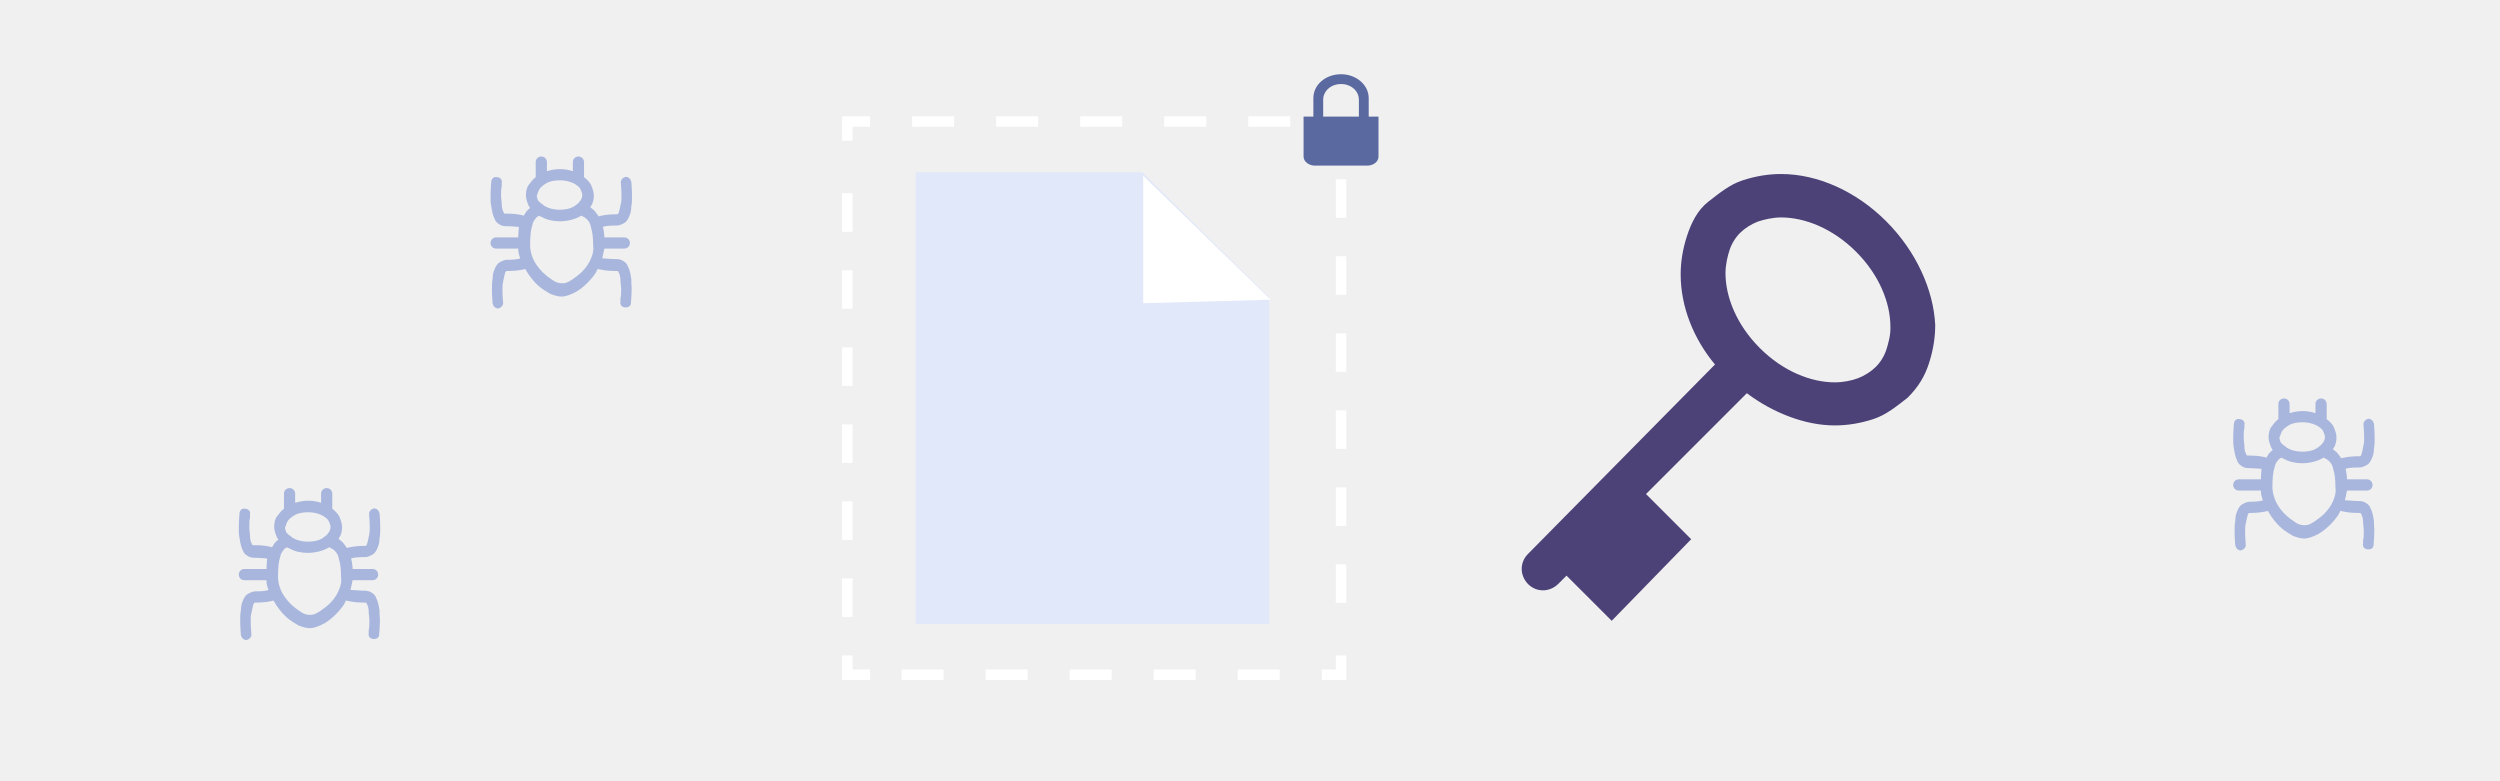
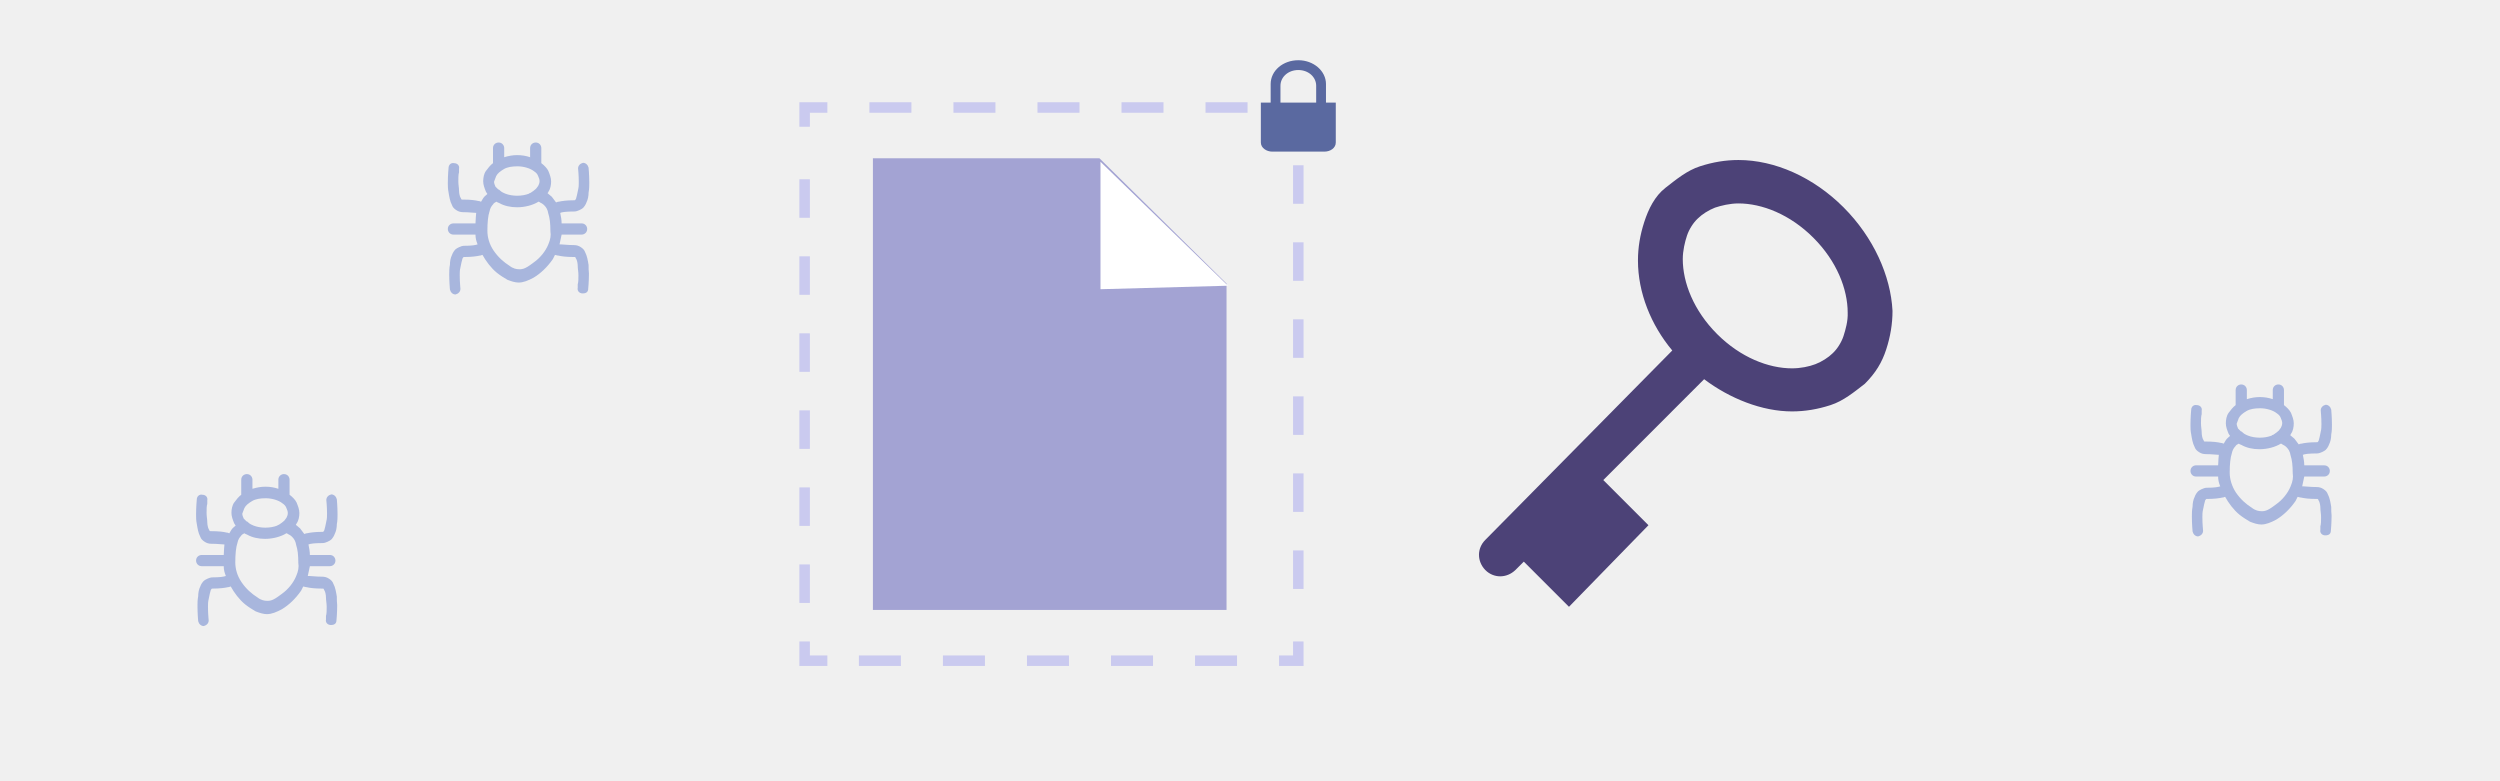
- <svg xmlns="http://www.w3.org/2000/svg" version="1.1" id="Layer_1" x="0px" y="0px" viewBox="-122 169 714 223" style="enable-background:new -122 169 714 223;" xml:space="preserve">
+ <svg xmlns="http://www.w3.org/2000/svg" version="1.1" id="Layer_1" x="0px" y="0px" viewBox="0 0 714 223" style="enable-background:new 0 0 714 223;" xml:space="preserve">
  <style type="text/css">
	.st0{fill:#4C4277;}
- 	.st1{fill:#E1E8F9;}
+ 	.st1{fill:#A3A3D3;}
	.st2{fill:#FFFFFF;}
- 	.st3{fill:#A8B6DD;}
- 	.st4{fill:#5A69A0;}
+ 	.st3{fill:#CACAEF;}
+ 	.st4{fill:#A8B6DD;}
+ 	.st5{fill:#5A69A0;}
</style>
  <g>
-     <path class="st0" d="M416.7,232.2L416.7,232.2c-8.6-8.6-19.6-13.5-30-13.5c-3.7,0-7.3,0.6-11,1.8s-6.7,3.7-9.8,6.1   c-3.1,2.4-4.9,6.1-6.1,9.8s-1.8,7.3-1.8,11c0,9.2,3.7,18.4,9.8,25.7l-53.4,54.1c-2.4,2.4-2.4,6.1,0,8.6c2.4,2.4,6.1,2.4,8.6,0   l2.4-2.4l12.9,12.9L361,323l-12.9-12.9l28.8-28.8c7.3,5.5,16.5,9.2,25.1,9.2c3.7,0,7.3-0.6,11-1.8s6.7-3.7,9.8-6.1   c3.1-3.1,4.9-6.1,6.1-9.8c1.2-3.7,1.8-7.3,1.8-11C430.2,251.8,425.3,240.8,416.7,232.2z M416.7,269c-0.6,1.8-1.8,3.7-3.1,4.9   c-1.2,1.2-3.1,2.4-4.9,3.1s-4.3,1.2-6.7,1.2c-6.7,0-14.7-3.1-21.4-9.8c-6.7-6.7-9.8-14.7-9.8-21.4c0-2.4,0.6-4.9,1.2-6.7   s1.8-3.7,3.1-4.9c1.2-1.2,3.1-2.4,4.9-3.1c1.8-0.6,4.3-1.2,6.7-1.2c6.7,0,14.7,3.1,21.4,9.8s9.8,14.7,9.8,21.4   C418,264.7,417.3,267.1,416.7,269z" />
+     <path class="st0" d="M526.5,59.2L526.5,59.2c-8.6-8.6-19.6-13.5-30-13.5c-3.7,0-7.3,0.6-11,1.8s-6.7,3.7-9.8,6.1   c-3.1,2.4-4.9,6.1-6.1,9.8s-1.8,7.3-1.8,11c0,9.2,3.7,18.4,9.8,25.7l-53.4,54.1c-2.4,2.4-2.4,6.1,0,8.6c2.4,2.4,6.1,2.4,8.6,0   l2.4-2.4l12.9,12.9l22.7-23.3l-12.9-12.9l28.8-28.8c7.3,5.5,16.5,9.2,25.1,9.2c3.7,0,7.3-0.6,11-1.8s6.7-3.7,9.8-6.1   c3.1-3.1,4.9-6.1,6.1-9.8c1.2-3.7,1.8-7.3,1.8-11C540,78.8,535.1,67.8,526.5,59.2z M526.5,96c-0.6,1.8-1.8,3.7-3.1,4.9   c-1.2,1.2-3.1,2.4-4.9,3.1s-4.3,1.2-6.7,1.2c-6.7,0-14.7-3.1-21.4-9.8c-6.7-6.7-9.8-14.7-9.8-21.4c0-2.4,0.6-4.9,1.2-6.7   s1.8-3.7,3.1-4.9c1.2-1.2,3.1-2.4,4.9-3.1c1.8-0.6,4.3-1.2,6.7-1.2c6.7,0,14.7,3.1,21.4,9.8c6.7,6.7,9.8,14.7,9.8,21.4   C527.8,91.7,527.1,94.1,526.5,96z" />
  </g>
  <g>
    <g>
-       <polygon class="st1" points="204.2,218.2 139.5,218.2 139.5,347.2 240.5,347.2 240.5,254   " />
+       <polygon class="st1" points="314,45.2 249.3,45.2 249.3,174.2 350.3,174.2 350.3,81   " />
    </g>
-     <polygon class="st2" points="204.5,255.6 240.9,254.6 204.5,219.2  " />
+     <polygon class="st2" points="314.3,82.6 350.7,81.6 314.3,46.2  " />
  </g>
  <g>
-     <polygon class="st2" points="259.5,356.2 259.5,360.2 255.5,360.2 255.5,363.2 262.5,363.2 262.5,356.2  " />
-     <path class="st2" d="M147.5,360.2h-12v3h12V360.2z M171.5,360.2h-12v3h12V360.2z M195.5,360.2h-12v3h12V360.2z M219.5,360.2h-12v3   h12V360.2z M243.5,360.2h-12v3h12V360.2z" />
-     <polygon class="st2" points="126.5,360.2 121.5,360.2 121.5,356.2 118.5,356.2 118.5,363.2 126.5,363.2  " />
-     <path class="st2" d="M121.5,235.2v-11h-3v11H121.5z M121.5,257.2v-11h-3v11H121.5z M121.5,279.2v-11h-3v11H121.5z M121.5,301.2v-11   h-3v11H121.5z M121.5,323.2v-11h-3v11H121.5z M121.5,345.2v-11h-3v11H121.5z" />
-     <polygon class="st2" points="121.5,209.2 121.5,205.2 126.5,205.2 126.5,202.2 118.5,202.2 118.5,209.2  " />
-     <path class="st2" d="M234.5,205.2h12v-3h-12V205.2z M210.5,205.2h12v-3h-12V205.2z M186.5,205.2h12v-3h-12V205.2z M162.5,205.2h12   v-3h-12V205.2z M138.5,205.2h12v-3h-12V205.2z" />
-     <path class="st2" d="M259.5,330.2v11h3v-11H259.5z M259.5,308.2v11h3v-11H259.5z M259.5,286.2v11h3v-11H259.5z M259.5,264.2v11h3   v-11H259.5z M259.5,242.2v11h3v-11H259.5z M259.5,220.2v11h3v-11H259.5z" />
+     <polygon class="st3" points="369.3,183.2 369.3,187.2 365.3,187.2 365.3,190.2 372.3,190.2 372.3,183.2  " />
+     <path class="st3" d="M257.3,187.2h-12v3h12V187.2z M281.3,187.2h-12v3h12V187.2z M305.3,187.2h-12v3h12V187.2z M329.3,187.2h-12v3   h12V187.2z M353.3,187.2h-12v3h12V187.2z" />
+     <polygon class="st3" points="236.3,187.2 231.3,187.2 231.3,183.2 228.3,183.2 228.3,190.2 236.3,190.2  " />
+     <path class="st3" d="M231.3,62.2v-11h-3v11H231.3z M231.3,84.2v-11h-3v11H231.3z M231.3,106.2v-11h-3v11H231.3z M231.3,128.2v-11   h-3v11H231.3z M231.3,150.2v-11h-3v11H231.3z M231.3,172.2v-11h-3v11H231.3z" />
+     <polygon class="st3" points="231.3,36.2 231.3,32.2 236.3,32.2 236.3,29.2 228.3,29.2 228.3,36.2  " />
+     <path class="st3" d="M344.3,32.2h12v-3h-12V32.2z M320.3,32.2h12v-3h-12V32.2z M296.3,32.2h12v-3h-12V32.2z M272.3,32.2h12v-3h-12   V32.2z M248.3,32.2h12v-3h-12V32.2z" />
+     <path class="st3" d="M369.3,157.2v11h3v-11H369.3z M369.3,135.2v11h3v-11H369.3z M369.3,113.2v11h3v-11H369.3z M369.3,91.2v11h3   v-11H369.3z M369.3,69.2v11h3v-11H369.3z M369.3,47.2v11h3v-11H369.3z" />
  </g>
  <g>
-     <path class="st3" d="M-13.6,343.4c-0.2-1.2-0.4-2.6-1-3.7c-0.2-0.6-0.6-1-1.2-1.4c-0.6-0.4-1.2-0.6-2-0.6c-1.8,0-3-0.2-3.7-0.2   c-0.2,0-0.2,0-0.4,0c0.2-0.8,0.4-1.8,0.6-2.8h5.7c0.8,0,1.6-0.6,1.6-1.6c0-0.8-0.6-1.6-1.6-1.6h-5.7c0-1-0.2-2-0.4-3   c0.4-0.2,1.6-0.4,4.1-0.4c0.4,0,1-0.2,1.4-0.4c0.4-0.2,0.8-0.4,1-0.6c0.4-0.4,0.8-1,1-1.6c0.4-0.8,0.6-1.8,0.6-2.8   c0.2-1,0.2-2,0.2-2.8c0-2.2-0.2-4.3-0.2-4.3c-0.2-0.8-0.8-1.4-1.6-1.4c-0.8,0.2-1.4,0.8-1.4,1.6l0,0l0,0c0,0.2,0.2,1.8,0.2,3.9   c0,0.8,0,1.4-0.2,2.2c-0.2,1-0.4,2-0.6,2.6c-0.2,0.2-0.2,0.4-0.4,0.4c0,0,0,0-0.2,0c-2,0-3.4,0.2-4.3,0.4c-0.4,0-0.6,0.2-0.8,0.2   c-0.4-0.6-0.8-1-1.2-1.6c-0.4-0.4-0.8-0.6-1.2-1c0-0.2,0.2-0.2,0.2-0.4c0.6-0.8,0.8-2,0.8-3s-0.4-2-0.8-3c-0.4-0.8-1.2-1.6-2-2.2   V310c0-0.8-0.6-1.6-1.6-1.6c-0.8,0-1.6,0.6-1.6,1.6v2.6c-1.2-0.4-2.4-0.6-3.7-0.6c-1.2,0-2.4,0.2-3.7,0.6V310   c0-0.8-0.6-1.6-1.6-1.6c-0.8,0-1.6,0.6-1.6,1.6v4.3c-0.8,0.6-1.4,1.4-2,2.2c-0.6,0.8-0.8,2-0.8,3s0.4,2,0.8,3   c0.2,0.2,0.2,0.4,0.4,0.6c-0.4,0.4-0.8,0.6-1.2,1.2c-0.2,0.4-0.4,0.6-0.6,1c-0.2,0-0.4-0.2-0.8-0.2c-0.8-0.2-2.2-0.4-4.3-0.4h-0.2   c0,0,0,0-0.2,0s-0.2-0.4-0.4-0.6c-0.2-0.4-0.4-1.2-0.4-2s-0.2-1.6-0.2-2.6s0-2,0.2-2.6c0-0.4,0-0.6,0-0.8v-0.2l0,0l0,0   c0.2-0.8-0.4-1.6-1.4-1.6c-0.8-0.2-1.6,0.4-1.6,1.4l0,0c0,0-0.2,2-0.2,4.3c0,0.8,0,1.6,0.2,2.6c0.2,1.2,0.4,2.6,1,3.7   c0.2,0.6,0.6,1,1.2,1.4c0.6,0.4,1.2,0.6,2,0.6c1.8,0,3,0.2,3.7,0.2c0,0-0.2,2-0.2,3h-6.3c-0.8,0-1.6,0.6-1.6,1.6   c0,0.8,0.6,1.6,1.6,1.6h6.3c0,1,0.2,1.8,0.6,2.8c-0.6,0.2-1.6,0.4-3.9,0.4c-0.4,0-1,0.2-1.4,0.4s-0.8,0.4-1,0.6   c-0.4,0.4-0.8,1-1,1.6c-0.4,0.8-0.6,1.8-0.6,2.8c-0.2,1-0.2,2-0.2,2.8c0,2.2,0.2,4.3,0.2,4.3c0.2,0.8,0.8,1.4,1.6,1.4   c0.8-0.2,1.4-0.8,1.4-1.6l0,0l0,0c0-0.2-0.2-1.8-0.2-3.9c0-0.8,0-1.4,0.2-2.2c0.2-1,0.4-2,0.6-2.6c0.2-0.2,0.2-0.4,0.4-0.4   c0,0,0,0,0.2,0c2,0,3.4-0.2,4.3-0.4c0.4,0,0.6-0.2,0.8-0.2c1,1.8,2.4,3.7,4.1,5.1c1,0.8,2,1.4,3,2c1,0.4,2.2,0.8,3.2,0.8   c1.4,0,2.8-0.6,4.3-1.4c2-1.2,3.9-3,5.5-5.3c0.2-0.4,0.4-0.8,0.6-1.2c0.2,0,0.6,0.2,1,0.2c0.8,0.2,2.2,0.4,4.3,0.4h0.2   c0,0,0,0,0.2,0s0.2,0.4,0.4,0.6c0.2,0.4,0.4,1.2,0.4,2s0.2,1.6,0.2,2.6s0,2-0.2,2.6c0,0.4,0,0.6,0,0.8v0.2l0,0l0,0   c-0.2,0.8,0.4,1.6,1.4,1.6s1.6-0.4,1.6-1.4l0,0c0,0,0.2-2,0.2-4.3C-13.6,345.1-13.6,344.2-13.6,343.4z M-40,318.1   c0.4-0.8,1.2-1.4,2.2-2c1-0.6,2.4-0.8,3.9-0.8c1.8,0,3.7,0.6,4.7,1.4c0.6,0.4,1,0.8,1.2,1.4c0.2,0.4,0.4,1,0.4,1.4   c0,0.6-0.2,1-0.4,1.4c-0.2,0.2-0.4,0.6-0.6,0.8c-0.4,0.4-1,0.8-1.6,1.2c-0.2,0-0.2,0-0.4,0.2c-1,0.4-2.2,0.6-3.4,0.6   c-1.2,0-2.4-0.2-3.4-0.6c-0.4-0.2-1-0.4-1.4-0.8c-0.2-0.2-0.4-0.4-0.6-0.4c-0.2-0.2-0.6-0.6-0.8-0.8c-0.2-0.4-0.4-1-0.4-1.4   C-40.4,319.1-40.2,318.7-40,318.1z M-25.2,337.5c-0.8,2-2.4,3.9-4.1,5.1c-0.8,0.6-1.6,1.2-2.4,1.6c-0.8,0.4-1.4,0.4-1.8,0.4   c-0.8,0-1.8-0.2-2.8-1c-1.6-1-3.2-2.4-4.5-4.3c-1.3-1.9-1.8-3.9-1.8-5.7c0-2.4,0.2-4.3,0.6-5.5c0.2-1,0.6-1.6,1-2   c0.2-0.4,0.6-0.6,1-0.8l0,0c0.2,0.2,0.4,0.2,0.8,0.4c1.4,0.8,3.2,1.2,5.1,1.2c2.2,0,4.5-0.6,6.1-1.6c0.2,0,0.4,0.2,0.4,0.2   c0.4,0.2,0.8,0.4,1.2,0.8c0.6,0.6,1,1.2,1.2,2.4c0.4,1.2,0.6,2.8,0.6,5.1C-24.4,334.9-24.6,336.1-25.2,337.5z" />
+     <path class="st4" d="M96.2,170.4c-0.2-1.2-0.4-2.6-1-3.7c-0.2-0.6-0.6-1-1.2-1.4s-1.2-0.6-2-0.6c-1.8,0-3-0.2-3.7-0.2   c-0.2,0-0.2,0-0.4,0c0.2-0.8,0.4-1.8,0.6-2.8h5.7c0.8,0,1.6-0.6,1.6-1.6c0-0.8-0.6-1.6-1.6-1.6h-5.7c0-1-0.2-2-0.4-3   c0.4-0.2,1.6-0.4,4.1-0.4c0.4,0,1-0.2,1.4-0.4c0.4-0.2,0.8-0.4,1-0.6c0.4-0.4,0.8-1,1-1.6c0.4-0.8,0.6-1.8,0.6-2.8   c0.2-1,0.2-2,0.2-2.8c0-2.2-0.2-4.3-0.2-4.3c-0.2-0.8-0.8-1.4-1.6-1.4c-0.8,0.2-1.4,0.8-1.4,1.6l0,0l0,0c0,0.2,0.2,1.8,0.2,3.9   c0,0.8,0,1.4-0.2,2.2c-0.2,1-0.4,2-0.6,2.6c-0.2,0.2-0.2,0.4-0.4,0.4c0,0,0,0-0.2,0c-2,0-3.4,0.2-4.3,0.4c-0.4,0-0.6,0.2-0.8,0.2   c-0.4-0.6-0.8-1-1.2-1.6c-0.4-0.4-0.8-0.6-1.2-1c0-0.2,0.2-0.2,0.2-0.4c0.6-0.8,0.8-2,0.8-3s-0.4-2-0.8-3c-0.4-0.8-1.2-1.6-2-2.2   V137c0-0.8-0.6-1.6-1.6-1.6c-0.8,0-1.6,0.6-1.6,1.6v2.6c-1.2-0.4-2.4-0.6-3.7-0.6c-1.2,0-2.4,0.2-3.7,0.6V137   c0-0.8-0.6-1.6-1.6-1.6c-0.8,0-1.6,0.6-1.6,1.6v4.3c-0.8,0.6-1.4,1.4-2,2.2c-0.6,0.8-0.8,2-0.8,3s0.4,2,0.8,3   c0.2,0.2,0.2,0.4,0.4,0.6c-0.4,0.4-0.8,0.6-1.2,1.2c-0.2,0.4-0.4,0.6-0.6,1c-0.2,0-0.4-0.2-0.8-0.2c-0.8-0.2-2.2-0.4-4.3-0.4h-0.2   c0,0,0,0-0.2,0c-0.2,0-0.2-0.4-0.4-0.6c-0.2-0.4-0.4-1.2-0.4-2s-0.2-1.6-0.2-2.6s0-2,0.2-2.6c0-0.4,0-0.6,0-0.8v-0.2l0,0l0,0   c0.2-0.8-0.4-1.6-1.4-1.6c-0.8-0.2-1.6,0.4-1.6,1.4l0,0c0,0-0.2,2-0.2,4.3c0,0.8,0,1.6,0.2,2.6c0.2,1.2,0.4,2.6,1,3.7   c0.2,0.6,0.6,1,1.2,1.4s1.2,0.6,2,0.6c1.8,0,3,0.2,3.7,0.2c0,0-0.2,2-0.2,3h-6.3c-0.8,0-1.6,0.6-1.6,1.6c0,0.8,0.6,1.6,1.6,1.6h6.3   c0,1,0.2,1.8,0.6,2.8c-0.6,0.2-1.6,0.4-3.9,0.4c-0.4,0-1,0.2-1.4,0.4s-0.8,0.4-1,0.6c-0.4,0.4-0.8,1-1,1.6   c-0.4,0.8-0.6,1.8-0.6,2.8c-0.2,1-0.2,2-0.2,2.8c0,2.2,0.2,4.3,0.2,4.3c0.2,0.8,0.8,1.4,1.6,1.4c0.8-0.2,1.4-0.8,1.4-1.6l0,0l0,0   c0-0.2-0.2-1.8-0.2-3.9c0-0.8,0-1.4,0.2-2.2c0.2-1,0.4-2,0.6-2.6c0.2-0.2,0.2-0.4,0.4-0.4c0,0,0,0,0.2,0c2,0,3.4-0.2,4.3-0.4   c0.4,0,0.6-0.2,0.8-0.2c1,1.8,2.4,3.7,4.1,5.1c1,0.8,2,1.4,3,2c1,0.4,2.2,0.8,3.2,0.8c1.4,0,2.8-0.6,4.3-1.4c2-1.2,3.9-3,5.5-5.3   c0.2-0.4,0.4-0.8,0.6-1.2c0.2,0,0.6,0.2,1,0.2c0.8,0.2,2.2,0.4,4.3,0.4h0.2c0,0,0,0,0.2,0c0.2,0,0.2,0.4,0.4,0.6   c0.2,0.4,0.4,1.2,0.4,2s0.2,1.6,0.2,2.6s0,2-0.2,2.6c0,0.4,0,0.6,0,0.8v0.2l0,0l0,0c-0.2,0.8,0.4,1.6,1.4,1.6s1.6-0.4,1.6-1.4l0,0   c0,0,0.2-2,0.2-4.3C96.2,172.1,96.2,171.2,96.2,170.4z M69.8,145.1c0.4-0.8,1.2-1.4,2.2-2s2.4-0.8,3.9-0.8c1.8,0,3.7,0.6,4.7,1.4   c0.6,0.4,1,0.8,1.2,1.4c0.2,0.4,0.4,1,0.4,1.4c0,0.6-0.2,1-0.4,1.4c-0.2,0.2-0.4,0.6-0.6,0.8c-0.4,0.4-1,0.8-1.6,1.2   c-0.2,0-0.2,0-0.4,0.2c-1,0.4-2.2,0.6-3.4,0.6c-1.2,0-2.4-0.2-3.4-0.6c-0.4-0.2-1-0.4-1.4-0.8c-0.2-0.2-0.4-0.4-0.6-0.4   c-0.2-0.2-0.6-0.6-0.8-0.8c-0.2-0.4-0.4-1-0.4-1.4C69.4,146.1,69.6,145.7,69.8,145.1z M84.6,164.5c-0.8,2-2.4,3.9-4.1,5.1   c-0.8,0.6-1.6,1.2-2.4,1.6c-0.8,0.4-1.4,0.4-1.8,0.4c-0.8,0-1.8-0.2-2.8-1c-1.6-1-3.2-2.4-4.5-4.3c-1.3-1.9-1.8-3.9-1.8-5.7   c0-2.4,0.2-4.3,0.6-5.5c0.2-1,0.6-1.6,1-2c0.2-0.4,0.6-0.6,1-0.8l0,0c0.2,0.2,0.4,0.2,0.8,0.4c1.4,0.8,3.2,1.2,5.1,1.2   c2.2,0,4.5-0.6,6.1-1.6c0.2,0,0.4,0.2,0.4,0.2c0.4,0.2,0.8,0.4,1.2,0.8c0.6,0.6,1,1.2,1.2,2.4c0.4,1.2,0.6,2.8,0.6,5.1   C85.4,161.9,85.2,163.1,84.6,164.5z" />
  </g>
  <g>
-     <path class="st3" d="M58.3,248.7c-0.2-1.2-0.4-2.6-1-3.7c-0.2-0.6-0.6-1-1.2-1.4c-0.6-0.4-1.2-0.6-2-0.6c-1.8,0-3-0.2-3.7-0.2   c-0.2,0-0.2,0-0.4,0c0.2-0.8,0.4-1.8,0.6-2.8h5.7c0.8,0,1.6-0.6,1.6-1.6c0-0.8-0.6-1.6-1.6-1.6h-5.7c0-1-0.2-2-0.4-3   c0.4-0.2,1.6-0.4,4.1-0.4c0.4,0,1-0.2,1.4-0.4c0.4-0.2,0.8-0.4,1-0.6c0.4-0.4,0.8-1,1-1.6c0.4-0.8,0.6-1.8,0.6-2.8   c0.2-1,0.2-2,0.2-2.8c0-2.2-0.2-4.3-0.2-4.3c-0.2-0.8-0.8-1.4-1.6-1.4c-0.8,0.2-1.4,0.8-1.4,1.6l0,0l0,0c0,0.2,0.2,1.8,0.2,3.9   c0,0.8,0,1.4-0.2,2.2c-0.2,1-0.4,2-0.6,2.6c-0.2,0.2-0.2,0.4-0.4,0.4c0,0,0,0-0.2,0c-2,0-3.4,0.2-4.3,0.4c-0.4,0-0.6,0.2-0.8,0.2   c-0.4-0.6-0.8-1-1.2-1.6c-0.4-0.4-0.8-0.6-1.2-1c0-0.2,0.2-0.2,0.2-0.4c0.6-0.8,0.8-2,0.8-3s-0.4-2-0.8-3c-0.4-0.8-1.2-1.6-2-2.2   v-4.3c0-0.8-0.6-1.6-1.6-1.6c-0.8,0-1.6,0.6-1.6,1.6v2.6c-1.2-0.4-2.4-0.6-3.7-0.6c-1.2,0-2.4,0.2-3.7,0.6v-2.6   c0-0.8-0.6-1.6-1.6-1.6c-0.8,0-1.6,0.6-1.6,1.6v4.3c-0.8,0.6-1.4,1.4-2,2.2s-0.8,2-0.8,3s0.4,2,0.8,3c0.2,0.2,0.2,0.4,0.4,0.6   c-0.4,0.4-0.8,0.6-1.2,1.2c-0.2,0.4-0.4,0.6-0.6,1c-0.2,0-0.4-0.2-0.8-0.2c-0.8-0.2-2.2-0.4-4.3-0.4h-0.2c0,0,0,0-0.2,0   s-0.2-0.4-0.4-0.6c-0.2-0.4-0.4-1.2-0.4-2s-0.2-1.6-0.2-2.6s0-2,0.2-2.6c0-0.4,0-0.6,0-0.8v-0.2l0,0l0,0c0.2-0.8-0.4-1.6-1.4-1.6   c-0.8-0.2-1.6,0.4-1.6,1.4l0,0c0,0-0.2,2-0.2,4.3c0,0.8,0,1.6,0.2,2.6c0.2,1.2,0.4,2.6,1,3.7c0.2,0.6,0.6,1,1.2,1.4   c0.6,0.4,1.2,0.6,2,0.6c1.8,0,3,0.2,3.7,0.2c0,0-0.2,2-0.2,3h-6.3c-0.8,0-1.6,0.6-1.6,1.6c0,0.8,0.6,1.6,1.6,1.6H26   c0,1,0.2,1.8,0.6,2.8c-0.6,0.2-1.6,0.4-3.9,0.4c-0.4,0-1,0.2-1.4,0.4s-0.8,0.4-1,0.6c-0.4,0.4-0.8,1-1,1.6   c-0.4,0.8-0.6,1.8-0.6,2.8c-0.2,1-0.2,2-0.2,2.8c0,2.2,0.2,4.3,0.2,4.3c0.2,0.8,0.8,1.4,1.6,1.4c0.8-0.2,1.4-0.8,1.4-1.6l0,0l0,0   c0-0.2-0.2-1.8-0.2-3.9c0-0.8,0-1.4,0.2-2.2c0.2-1,0.4-2,0.6-2.6c0.2-0.2,0.2-0.4,0.4-0.4c0,0,0,0,0.2,0c2,0,3.4-0.2,4.3-0.4   c0.4,0,0.6-0.2,0.8-0.2c1,1.8,2.4,3.7,4.1,5.1c1,0.8,2,1.4,3,2c1,0.4,2.2,0.8,3.2,0.8c1.4,0,2.8-0.6,4.3-1.4c2-1.2,3.9-3,5.5-5.3   c0.2-0.4,0.4-0.8,0.6-1.2c0.2,0,0.6,0.2,1,0.2c0.8,0.2,2.2,0.4,4.3,0.4h0.2c0,0,0,0,0.2,0s0.2,0.4,0.4,0.6c0.2,0.4,0.4,1.2,0.4,2   s0.2,1.6,0.2,2.6s0,2-0.2,2.6c0,0.4,0,0.6,0,0.8v0.2l0,0l0,0c-0.2,0.8,0.4,1.6,1.4,1.6s1.6-0.4,1.6-1.4l0,0c0,0,0.2-2,0.2-4.3   C58.3,250.3,58.3,249.5,58.3,248.7z M31.9,223.3c0.4-0.8,1.2-1.4,2.2-2s2.4-0.8,3.9-0.8c1.8,0,3.7,0.6,4.7,1.4   c0.6,0.4,1,0.8,1.2,1.4c0.2,0.4,0.4,1,0.4,1.4c0,0.6-0.2,1-0.4,1.4c-0.2,0.2-0.4,0.6-0.6,0.8c-0.4,0.4-1,0.8-1.6,1.2   c-0.2,0-0.2,0-0.4,0.2c-1,0.4-2.2,0.6-3.4,0.6c-1.2,0-2.4-0.2-3.4-0.6c-0.4-0.2-1-0.4-1.4-0.8c-0.2-0.2-0.4-0.4-0.6-0.4   c-0.2-0.2-0.6-0.6-0.8-0.8c-0.2-0.4-0.4-1-0.4-1.4C31.5,224.3,31.7,223.9,31.9,223.3z M46.8,242.8c-0.8,2-2.4,3.9-4.1,5.1   c-0.8,0.6-1.6,1.2-2.4,1.6c-0.8,0.4-1.4,0.4-1.8,0.4c-0.8,0-1.8-0.2-2.8-1c-1.6-1-3.2-2.4-4.5-4.3c-1.3-1.9-1.8-3.9-1.8-5.7   c0-2.4,0.2-4.3,0.6-5.5c0.2-1,0.6-1.6,1-2c0.2-0.4,0.6-0.6,1-0.8l0,0c0.2,0.2,0.4,0.2,0.8,0.4c1.4,0.8,3.2,1.2,5.1,1.2   c2.2,0,4.5-0.6,6.1-1.6c0.2,0,0.4,0.2,0.4,0.2c0.4,0.2,0.8,0.4,1.2,0.8c0.6,0.6,1,1.2,1.2,2.4c0.4,1.2,0.6,2.8,0.6,5.1   C47.6,240.2,47.4,241.4,46.8,242.8z" />
+     <path class="st4" d="M168.1,75.7c-0.2-1.2-0.4-2.6-1-3.7c-0.2-0.6-0.6-1-1.2-1.4s-1.2-0.6-2-0.6c-1.8,0-3-0.2-3.7-0.2   c-0.2,0-0.2,0-0.4,0c0.2-0.8,0.4-1.8,0.6-2.8h5.7c0.8,0,1.6-0.6,1.6-1.6c0-0.8-0.6-1.6-1.6-1.6h-5.7c0-1-0.2-2-0.4-3   c0.4-0.2,1.6-0.4,4.1-0.4c0.4,0,1-0.2,1.4-0.4c0.4-0.2,0.8-0.4,1-0.6c0.4-0.4,0.8-1,1-1.6c0.4-0.8,0.6-1.8,0.6-2.8   c0.2-1,0.2-2,0.2-2.8c0-2.2-0.2-4.3-0.2-4.3c-0.2-0.8-0.8-1.4-1.6-1.4c-0.8,0.2-1.4,0.8-1.4,1.6l0,0l0,0c0,0.2,0.2,1.8,0.2,3.9   c0,0.8,0,1.4-0.2,2.2c-0.2,1-0.4,2-0.6,2.6c-0.2,0.2-0.2,0.4-0.4,0.4c0,0,0,0-0.2,0c-2,0-3.4,0.2-4.3,0.4c-0.4,0-0.6,0.2-0.8,0.2   c-0.4-0.6-0.8-1-1.2-1.6c-0.4-0.4-0.8-0.6-1.2-1c0-0.2,0.2-0.2,0.2-0.4c0.6-0.8,0.8-2,0.8-3s-0.4-2-0.8-3c-0.4-0.8-1.2-1.6-2-2.2   v-4.3c0-0.8-0.6-1.6-1.6-1.6c-0.8,0-1.6,0.6-1.6,1.6v2.6c-1.2-0.4-2.4-0.6-3.7-0.6c-1.2,0-2.4,0.2-3.7,0.6v-2.6   c0-0.8-0.6-1.6-1.6-1.6c-0.8,0-1.6,0.6-1.6,1.6v4.3c-0.8,0.6-1.4,1.4-2,2.2s-0.8,2-0.8,3s0.4,2,0.8,3c0.2,0.2,0.2,0.4,0.4,0.6   c-0.4,0.4-0.8,0.6-1.2,1.2c-0.2,0.4-0.4,0.6-0.6,1c-0.2,0-0.4-0.2-0.8-0.2c-0.8-0.2-2.2-0.4-4.3-0.4h-0.2c0,0,0,0-0.2,0   c-0.2,0-0.2-0.4-0.4-0.6c-0.2-0.4-0.4-1.2-0.4-2s-0.2-1.6-0.2-2.6s0-2,0.2-2.6c0-0.4,0-0.6,0-0.8v-0.2l0,0l0,0   c0.2-0.8-0.4-1.6-1.4-1.6c-0.8-0.2-1.6,0.4-1.6,1.4l0,0c0,0-0.2,2-0.2,4.3c0,0.8,0,1.6,0.2,2.6c0.2,1.2,0.4,2.6,1,3.7   c0.2,0.6,0.6,1,1.2,1.4s1.2,0.6,2,0.6c1.8,0,3,0.2,3.7,0.2c0,0-0.2,2-0.2,3h-6.3c-0.8,0-1.6,0.6-1.6,1.6c0,0.8,0.6,1.6,1.6,1.6h6.3   c0,1,0.2,1.8,0.6,2.8c-0.6,0.2-1.6,0.4-3.9,0.4c-0.4,0-1,0.2-1.4,0.4c-0.4,0.2-0.8,0.4-1,0.6c-0.4,0.4-0.8,1-1,1.6   c-0.4,0.8-0.6,1.8-0.6,2.8c-0.2,1-0.2,2-0.2,2.8c0,2.2,0.2,4.3,0.2,4.3c0.2,0.8,0.8,1.4,1.6,1.4c0.8-0.2,1.4-0.8,1.4-1.6l0,0l0,0   c0-0.2-0.2-1.8-0.2-3.9c0-0.8,0-1.4,0.2-2.2c0.2-1,0.4-2,0.6-2.6c0.2-0.2,0.2-0.4,0.4-0.4c0,0,0,0,0.2,0c2,0,3.4-0.2,4.3-0.4   c0.4,0,0.6-0.2,0.8-0.2c1,1.8,2.4,3.7,4.1,5.1c1,0.8,2,1.4,3,2c1,0.4,2.2,0.8,3.2,0.8c1.4,0,2.8-0.6,4.3-1.4c2-1.2,3.9-3,5.5-5.3   c0.2-0.4,0.4-0.8,0.6-1.2c0.2,0,0.6,0.2,1,0.2c0.8,0.2,2.2,0.4,4.3,0.4h0.2c0,0,0,0,0.2,0c0.2,0,0.2,0.4,0.4,0.6   c0.2,0.4,0.4,1.2,0.4,2s0.2,1.6,0.2,2.6s0,2-0.2,2.6c0,0.4,0,0.6,0,0.8v0.2l0,0l0,0c-0.2,0.8,0.4,1.6,1.4,1.6s1.6-0.4,1.6-1.4l0,0   c0,0,0.2-2,0.2-4.3C168.1,77.3,168.1,76.5,168.1,75.7z M141.7,50.3c0.4-0.8,1.2-1.4,2.2-2s2.4-0.8,3.9-0.8c1.8,0,3.7,0.6,4.7,1.4   c0.6,0.4,1,0.8,1.2,1.4c0.2,0.4,0.4,1,0.4,1.4c0,0.6-0.2,1-0.4,1.4c-0.2,0.2-0.4,0.6-0.6,0.8c-0.4,0.4-1,0.8-1.6,1.2   c-0.2,0-0.2,0-0.4,0.2c-1,0.4-2.2,0.6-3.4,0.6s-2.4-0.2-3.4-0.6c-0.4-0.2-1-0.4-1.4-0.8c-0.2-0.2-0.4-0.4-0.6-0.4   c-0.2-0.2-0.6-0.6-0.8-0.8c-0.2-0.4-0.4-1-0.4-1.4C141.3,51.3,141.5,50.9,141.7,50.3z M156.6,69.8c-0.8,2-2.4,3.9-4.1,5.1   c-0.8,0.6-1.6,1.2-2.4,1.6c-0.8,0.4-1.4,0.4-1.8,0.4c-0.8,0-1.8-0.2-2.8-1c-1.6-1-3.2-2.4-4.5-4.3c-1.3-1.9-1.8-3.9-1.8-5.7   c0-2.4,0.2-4.3,0.6-5.5c0.2-1,0.6-1.6,1-2c0.2-0.4,0.6-0.6,1-0.8l0,0c0.2,0.2,0.4,0.2,0.8,0.4c1.4,0.8,3.2,1.2,5.1,1.2   c2.2,0,4.5-0.6,6.1-1.6c0.2,0,0.4,0.2,0.4,0.2c0.4,0.2,0.8,0.4,1.2,0.8c0.6,0.6,1,1.2,1.2,2.4c0.4,1.2,0.6,2.8,0.6,5.1   C157.4,67.2,157.2,68.4,156.6,69.8z" />
  </g>
  <g>
-     <path class="st3" d="M556,317.8c-0.2-1.2-0.4-2.6-1-3.7c-0.2-0.6-0.6-1-1.2-1.4c-0.6-0.4-1.2-0.6-2-0.6c-1.8,0-3-0.2-3.7-0.2   c-0.2,0-0.2,0-0.4,0c0.2-0.8,0.4-1.8,0.6-2.8h5.7c0.8,0,1.6-0.6,1.6-1.6c0-0.8-0.6-1.6-1.6-1.6h-5.7c0-1-0.2-2-0.4-3   c0.4-0.2,1.6-0.4,4.1-0.4c0.4,0,1-0.2,1.4-0.4s0.8-0.4,1-0.6c0.4-0.4,0.8-1,1-1.6c0.4-0.8,0.6-1.8,0.6-2.8c0.2-1,0.2-2,0.2-2.8   c0-2.2-0.2-4.3-0.2-4.3c-0.2-0.8-0.8-1.4-1.6-1.4c-0.8,0.2-1.4,0.8-1.4,1.6l0,0l0,0c0,0.2,0.2,1.8,0.2,3.9c0,0.8,0,1.4-0.2,2.2   c-0.2,1-0.4,2-0.6,2.6c-0.2,0.2-0.2,0.4-0.4,0.4c0,0,0,0-0.2,0c-2,0-3.4,0.2-4.3,0.4c-0.4,0-0.6,0.2-0.8,0.2   c-0.4-0.6-0.8-1-1.2-1.6c-0.4-0.4-0.8-0.6-1.2-1c0-0.2,0.2-0.2,0.2-0.4c0.6-0.8,0.8-2,0.8-3s-0.4-2-0.8-3c-0.4-0.8-1.2-1.6-2-2.2   v-4.3c0-0.8-0.6-1.6-1.6-1.6c-0.8,0-1.6,0.6-1.6,1.6v2.6c-1.2-0.4-2.4-0.6-3.7-0.6c-1.2,0-2.4,0.2-3.7,0.6v-2.6   c0-0.8-0.6-1.6-1.6-1.6c-0.8,0-1.6,0.6-1.6,1.6v4.3c-0.8,0.6-1.4,1.4-2,2.2c-0.6,0.8-0.8,2-0.8,3s0.4,2,0.8,3   c0.2,0.2,0.2,0.4,0.4,0.6c-0.4,0.4-0.8,0.6-1.2,1.2c-0.2,0.4-0.4,0.6-0.6,1c-0.2,0-0.4-0.2-0.8-0.2c-0.8-0.2-2.2-0.4-4.3-0.4H520   c0,0,0,0-0.2,0c-0.2,0-0.2-0.4-0.4-0.6c-0.2-0.4-0.4-1.2-0.4-2c0-0.8-0.2-1.6-0.2-2.6s0-2,0.2-2.6c0-0.4,0-0.6,0-0.8v-0.2l0,0l0,0   c0.2-0.8-0.4-1.6-1.4-1.6c-0.8-0.2-1.6,0.4-1.6,1.4l0,0c0,0-0.2,2-0.2,4.3c0,0.8,0,1.6,0.2,2.6c0.2,1.2,0.4,2.6,1,3.7   c0.2,0.6,0.6,1,1.2,1.4c0.6,0.4,1.2,0.6,2,0.6c1.8,0,3,0.2,3.7,0.2c0,0-0.2,2-0.2,3h-6.3c-0.8,0-1.6,0.6-1.6,1.6   c0,0.8,0.6,1.6,1.6,1.6h6.3c0,1,0.2,1.8,0.6,2.8c-0.6,0.2-1.6,0.4-3.9,0.4c-0.4,0-1,0.2-1.4,0.4c-0.4,0.2-0.8,0.4-1,0.6   c-0.4,0.4-0.8,1-1,1.6c-0.4,0.8-0.6,1.8-0.6,2.8c-0.2,1-0.2,2-0.2,2.8c0,2.2,0.2,4.3,0.2,4.3c0.2,0.8,0.8,1.4,1.6,1.4   c0.8-0.2,1.4-0.8,1.4-1.6l0,0l0,0c0-0.2-0.2-1.8-0.2-3.9c0-0.8,0-1.4,0.2-2.2c0.2-1,0.4-2,0.6-2.6c0.2-0.2,0.2-0.4,0.4-0.4   c0,0,0,0,0.2,0c2,0,3.4-0.2,4.3-0.4c0.4,0,0.6-0.2,0.8-0.2c1,1.8,2.4,3.7,4.1,5.1c1,0.8,2,1.4,3,2c1,0.4,2.2,0.8,3.2,0.8   c1.4,0,2.8-0.6,4.3-1.4c2-1.2,3.9-3,5.5-5.3c0.2-0.4,0.4-0.8,0.6-1.2c0.2,0,0.6,0.2,1,0.2c0.8,0.2,2.2,0.4,4.3,0.4h0.2   c0,0,0,0,0.2,0c0.2,0,0.2,0.4,0.4,0.6c0.2,0.4,0.4,1.2,0.4,2s0.2,1.6,0.2,2.6s0,2-0.2,2.6c0,0.4,0,0.6,0,0.8v0.2l0,0l0,0   c-0.2,0.8,0.4,1.6,1.4,1.6s1.6-0.4,1.6-1.4l0,0c0,0,0.2-2,0.2-4.3C556,319.4,556,318.6,556,317.8z M529.6,292.4   c0.4-0.8,1.2-1.4,2.2-2s2.4-0.8,3.9-0.8c1.8,0,3.7,0.6,4.7,1.4c0.6,0.4,1,0.8,1.2,1.4c0.2,0.4,0.4,1,0.4,1.4c0,0.6-0.2,1-0.4,1.4   c-0.2,0.2-0.4,0.6-0.6,0.8c-0.4,0.4-1,0.8-1.6,1.2c-0.2,0-0.2,0-0.4,0.2c-1,0.4-2.2,0.6-3.4,0.6c-1.2,0-2.4-0.2-3.4-0.6   c-0.4-0.2-1-0.4-1.4-0.8c-0.2-0.2-0.4-0.4-0.6-0.4c-0.2-0.2-0.6-0.6-0.8-0.8c-0.2-0.4-0.4-1-0.4-1.4   C529.2,293.4,529.4,293,529.6,292.4z M544.4,311.9c-0.8,2-2.4,3.9-4.1,5.1c-0.8,0.6-1.6,1.2-2.4,1.6c-0.8,0.4-1.4,0.4-1.8,0.4   c-0.8,0-1.8-0.2-2.8-1c-1.6-1-3.2-2.4-4.5-4.3c-1.2-1.8-1.8-3.9-1.8-5.7c0-2.4,0.2-4.3,0.6-5.5c0.2-1,0.6-1.6,1-2   c0.2-0.4,0.6-0.6,1-0.8l0,0c0.2,0.2,0.4,0.2,0.8,0.4c1.4,0.8,3.2,1.2,5.1,1.2c2.2,0,4.5-0.6,6.1-1.6c0.2,0,0.4,0.2,0.4,0.2   c0.4,0.2,0.8,0.4,1.2,0.8c0.6,0.6,1,1.2,1.2,2.4c0.4,1.2,0.6,2.8,0.6,5.1C545.2,309.3,545,310.5,544.4,311.9z" />
+     <path class="st4" d="M665.8,144.8c-0.2-1.2-0.4-2.6-1-3.7c-0.2-0.6-0.6-1-1.2-1.4c-0.6-0.4-1.2-0.6-2-0.6c-1.8,0-3-0.2-3.7-0.2   c-0.2,0-0.2,0-0.4,0c0.2-0.8,0.4-1.8,0.6-2.8h5.7c0.8,0,1.6-0.6,1.6-1.6c0-0.8-0.6-1.6-1.6-1.6h-5.7c0-1-0.2-2-0.4-3   c0.4-0.2,1.6-0.4,4.1-0.4c0.4,0,1-0.2,1.4-0.4s0.8-0.4,1-0.6c0.4-0.4,0.8-1,1-1.6c0.4-0.8,0.6-1.8,0.6-2.8c0.2-1,0.2-2,0.2-2.8   c0-2.2-0.2-4.3-0.2-4.3c-0.2-0.8-0.8-1.4-1.6-1.4c-0.8,0.2-1.4,0.8-1.4,1.6l0,0l0,0c0,0.2,0.2,1.8,0.2,3.9c0,0.8,0,1.4-0.2,2.2   c-0.2,1-0.4,2-0.6,2.6c-0.2,0.2-0.2,0.4-0.4,0.4c0,0,0,0-0.2,0c-2,0-3.4,0.2-4.3,0.4c-0.4,0-0.6,0.2-0.8,0.2   c-0.4-0.6-0.8-1-1.2-1.6c-0.4-0.4-0.8-0.6-1.2-1c0-0.2,0.2-0.2,0.2-0.4c0.6-0.8,0.8-2,0.8-3s-0.4-2-0.8-3c-0.4-0.8-1.2-1.6-2-2.2   v-4.3c0-0.8-0.6-1.6-1.6-1.6c-0.8,0-1.6,0.6-1.6,1.6v2.6c-1.2-0.4-2.4-0.6-3.7-0.6c-1.2,0-2.4,0.2-3.7,0.6v-2.6   c0-0.8-0.6-1.6-1.6-1.6c-0.8,0-1.6,0.6-1.6,1.6v4.3c-0.8,0.6-1.4,1.4-2,2.2c-0.6,0.8-0.8,2-0.8,3s0.4,2,0.8,3   c0.2,0.2,0.2,0.4,0.4,0.6c-0.4,0.4-0.8,0.6-1.2,1.2c-0.2,0.4-0.4,0.6-0.6,1c-0.2,0-0.4-0.2-0.8-0.2c-0.8-0.2-2.2-0.4-4.3-0.4h-0.2   c0,0,0,0-0.2,0s-0.2-0.4-0.4-0.6c-0.2-0.4-0.4-1.2-0.4-2s-0.2-1.6-0.2-2.6s0-2,0.2-2.6c0-0.4,0-0.6,0-0.8v-0.2l0,0l0,0   c0.2-0.8-0.4-1.6-1.4-1.6c-0.8-0.2-1.6,0.4-1.6,1.4l0,0c0,0-0.2,2-0.2,4.3c0,0.8,0,1.6,0.2,2.6c0.2,1.2,0.4,2.6,1,3.7   c0.2,0.6,0.6,1,1.2,1.4c0.6,0.4,1.2,0.6,2,0.6c1.8,0,3,0.2,3.7,0.2c0,0-0.2,2-0.2,3h-6.3c-0.8,0-1.6,0.6-1.6,1.6   c0,0.8,0.6,1.6,1.6,1.6h6.3c0,1,0.2,1.8,0.6,2.8c-0.6,0.2-1.6,0.4-3.9,0.4c-0.4,0-1,0.2-1.4,0.4c-0.4,0.2-0.8,0.4-1,0.6   c-0.4,0.4-0.8,1-1,1.6c-0.4,0.8-0.6,1.8-0.6,2.8c-0.2,1-0.2,2-0.2,2.8c0,2.2,0.2,4.3,0.2,4.3c0.2,0.8,0.8,1.4,1.6,1.4   c0.8-0.2,1.4-0.8,1.4-1.6l0,0l0,0c0-0.2-0.2-1.8-0.2-3.9c0-0.8,0-1.4,0.2-2.2c0.2-1,0.4-2,0.6-2.6c0.2-0.2,0.2-0.4,0.4-0.4   c0,0,0,0,0.2,0c2,0,3.4-0.2,4.3-0.4c0.4,0,0.6-0.2,0.8-0.2c1,1.8,2.4,3.7,4.1,5.1c1,0.8,2,1.4,3,2c1,0.4,2.2,0.8,3.2,0.8   c1.4,0,2.8-0.6,4.3-1.4c2-1.2,3.9-3,5.5-5.3c0.2-0.4,0.4-0.8,0.6-1.2c0.2,0,0.6,0.2,1,0.2c0.8,0.2,2.2,0.4,4.3,0.4h0.2   c0,0,0,0,0.2,0s0.2,0.4,0.4,0.6c0.2,0.4,0.4,1.2,0.4,2s0.2,1.6,0.2,2.6s0,2-0.2,2.6c0,0.4,0,0.6,0,0.8v0.2l0,0l0,0   c-0.2,0.8,0.4,1.6,1.4,1.6s1.6-0.4,1.6-1.4l0,0c0,0,0.2-2,0.2-4.3C665.8,146.4,665.8,145.6,665.8,144.8z M639.4,119.4   c0.4-0.8,1.2-1.4,2.2-2s2.4-0.8,3.9-0.8c1.8,0,3.7,0.6,4.7,1.4c0.6,0.4,1,0.8,1.2,1.4c0.2,0.4,0.4,1,0.4,1.4c0,0.6-0.2,1-0.4,1.4   c-0.2,0.2-0.4,0.6-0.6,0.8c-0.4,0.4-1,0.8-1.6,1.2c-0.2,0-0.2,0-0.4,0.2c-1,0.4-2.2,0.6-3.4,0.6s-2.4-0.2-3.4-0.6   c-0.4-0.2-1-0.4-1.4-0.8c-0.2-0.2-0.4-0.4-0.6-0.4c-0.2-0.2-0.6-0.6-0.8-0.8c-0.2-0.4-0.4-1-0.4-1.4   C639,120.4,639.2,120,639.4,119.4z M654.2,138.9c-0.8,2-2.4,3.9-4.1,5.1c-0.8,0.6-1.6,1.2-2.4,1.6c-0.8,0.4-1.4,0.4-1.8,0.4   c-0.8,0-1.8-0.2-2.8-1c-1.6-1-3.2-2.4-4.5-4.3c-1.2-1.8-1.8-3.9-1.8-5.7c0-2.4,0.2-4.3,0.6-5.5c0.2-1,0.6-1.6,1-2   c0.2-0.4,0.6-0.6,1-0.8l0,0c0.2,0.2,0.4,0.2,0.8,0.4c1.4,0.8,3.2,1.2,5.1,1.2c2.2,0,4.5-0.6,6.1-1.6c0.2,0,0.4,0.2,0.4,0.2   c0.4,0.2,0.8,0.4,1.2,0.8c0.6,0.6,1,1.2,1.2,2.4c0.4,1.2,0.6,2.8,0.6,5.1C655,136.3,654.8,137.5,654.2,138.9z" />
  </g>
-   <path class="st4" d="M268.9,202.3V197c0-3.7-3.5-6.8-7.9-6.8s-7.9,3-7.9,6.8v5.3h-2.8v2.9v5.3v3.2c0,1.6,1.7,2.6,3.2,2.6h15  c1.6,0,3.2-1,3.2-2.6v-3.2v-5.3v-2.9H268.9z M261,193c2.9,0,5.1,2,5.1,4.5v4.8h-10.2v-4.8C255.9,195,258.1,193,261,193z" />
+   <path class="st5" d="M378.7,29.3V24c0-3.7-3.5-6.8-7.9-6.8s-7.9,3-7.9,6.8v5.3h-2.8v2.9v5.3v3.2c0,1.6,1.7,2.6,3.2,2.6h15  c1.6,0,3.2-1,3.2-2.6v-3.2v-5.3v-2.9H378.7z M370.8,20c2.9,0,5.1,2,5.1,4.5v4.8h-10.2v-4.8C365.7,22,367.9,20,370.8,20z" />
</svg>
